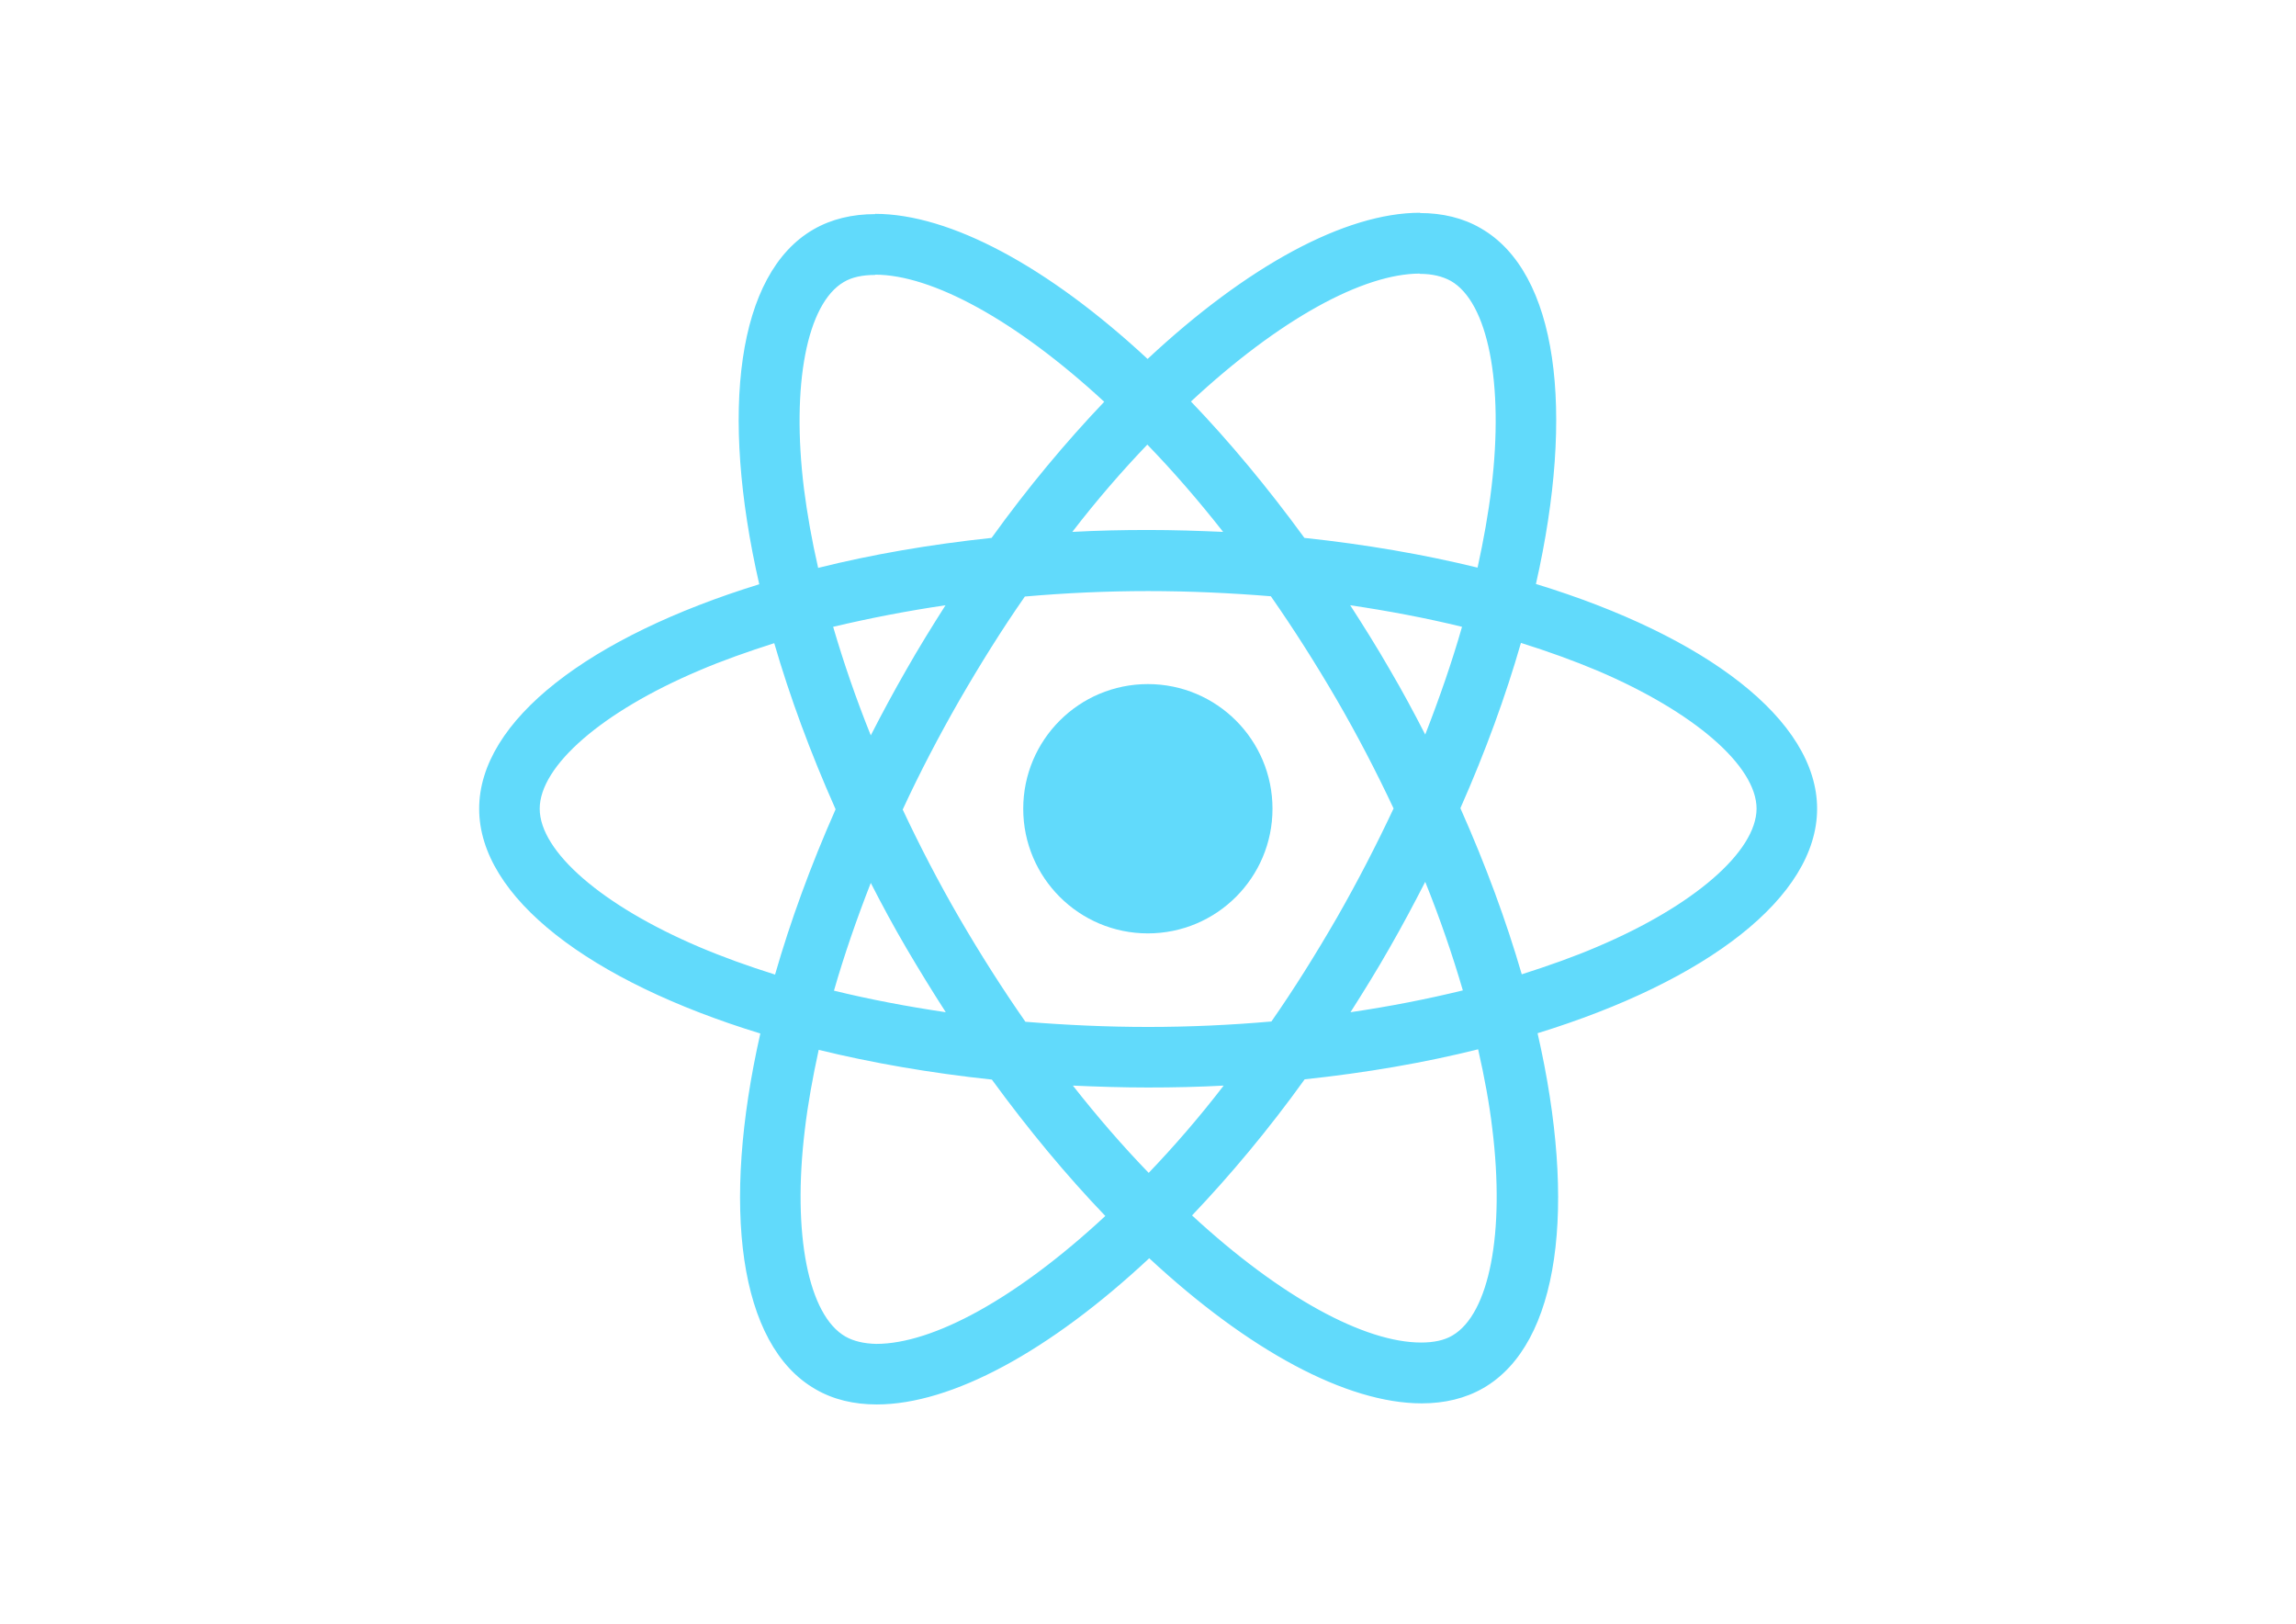
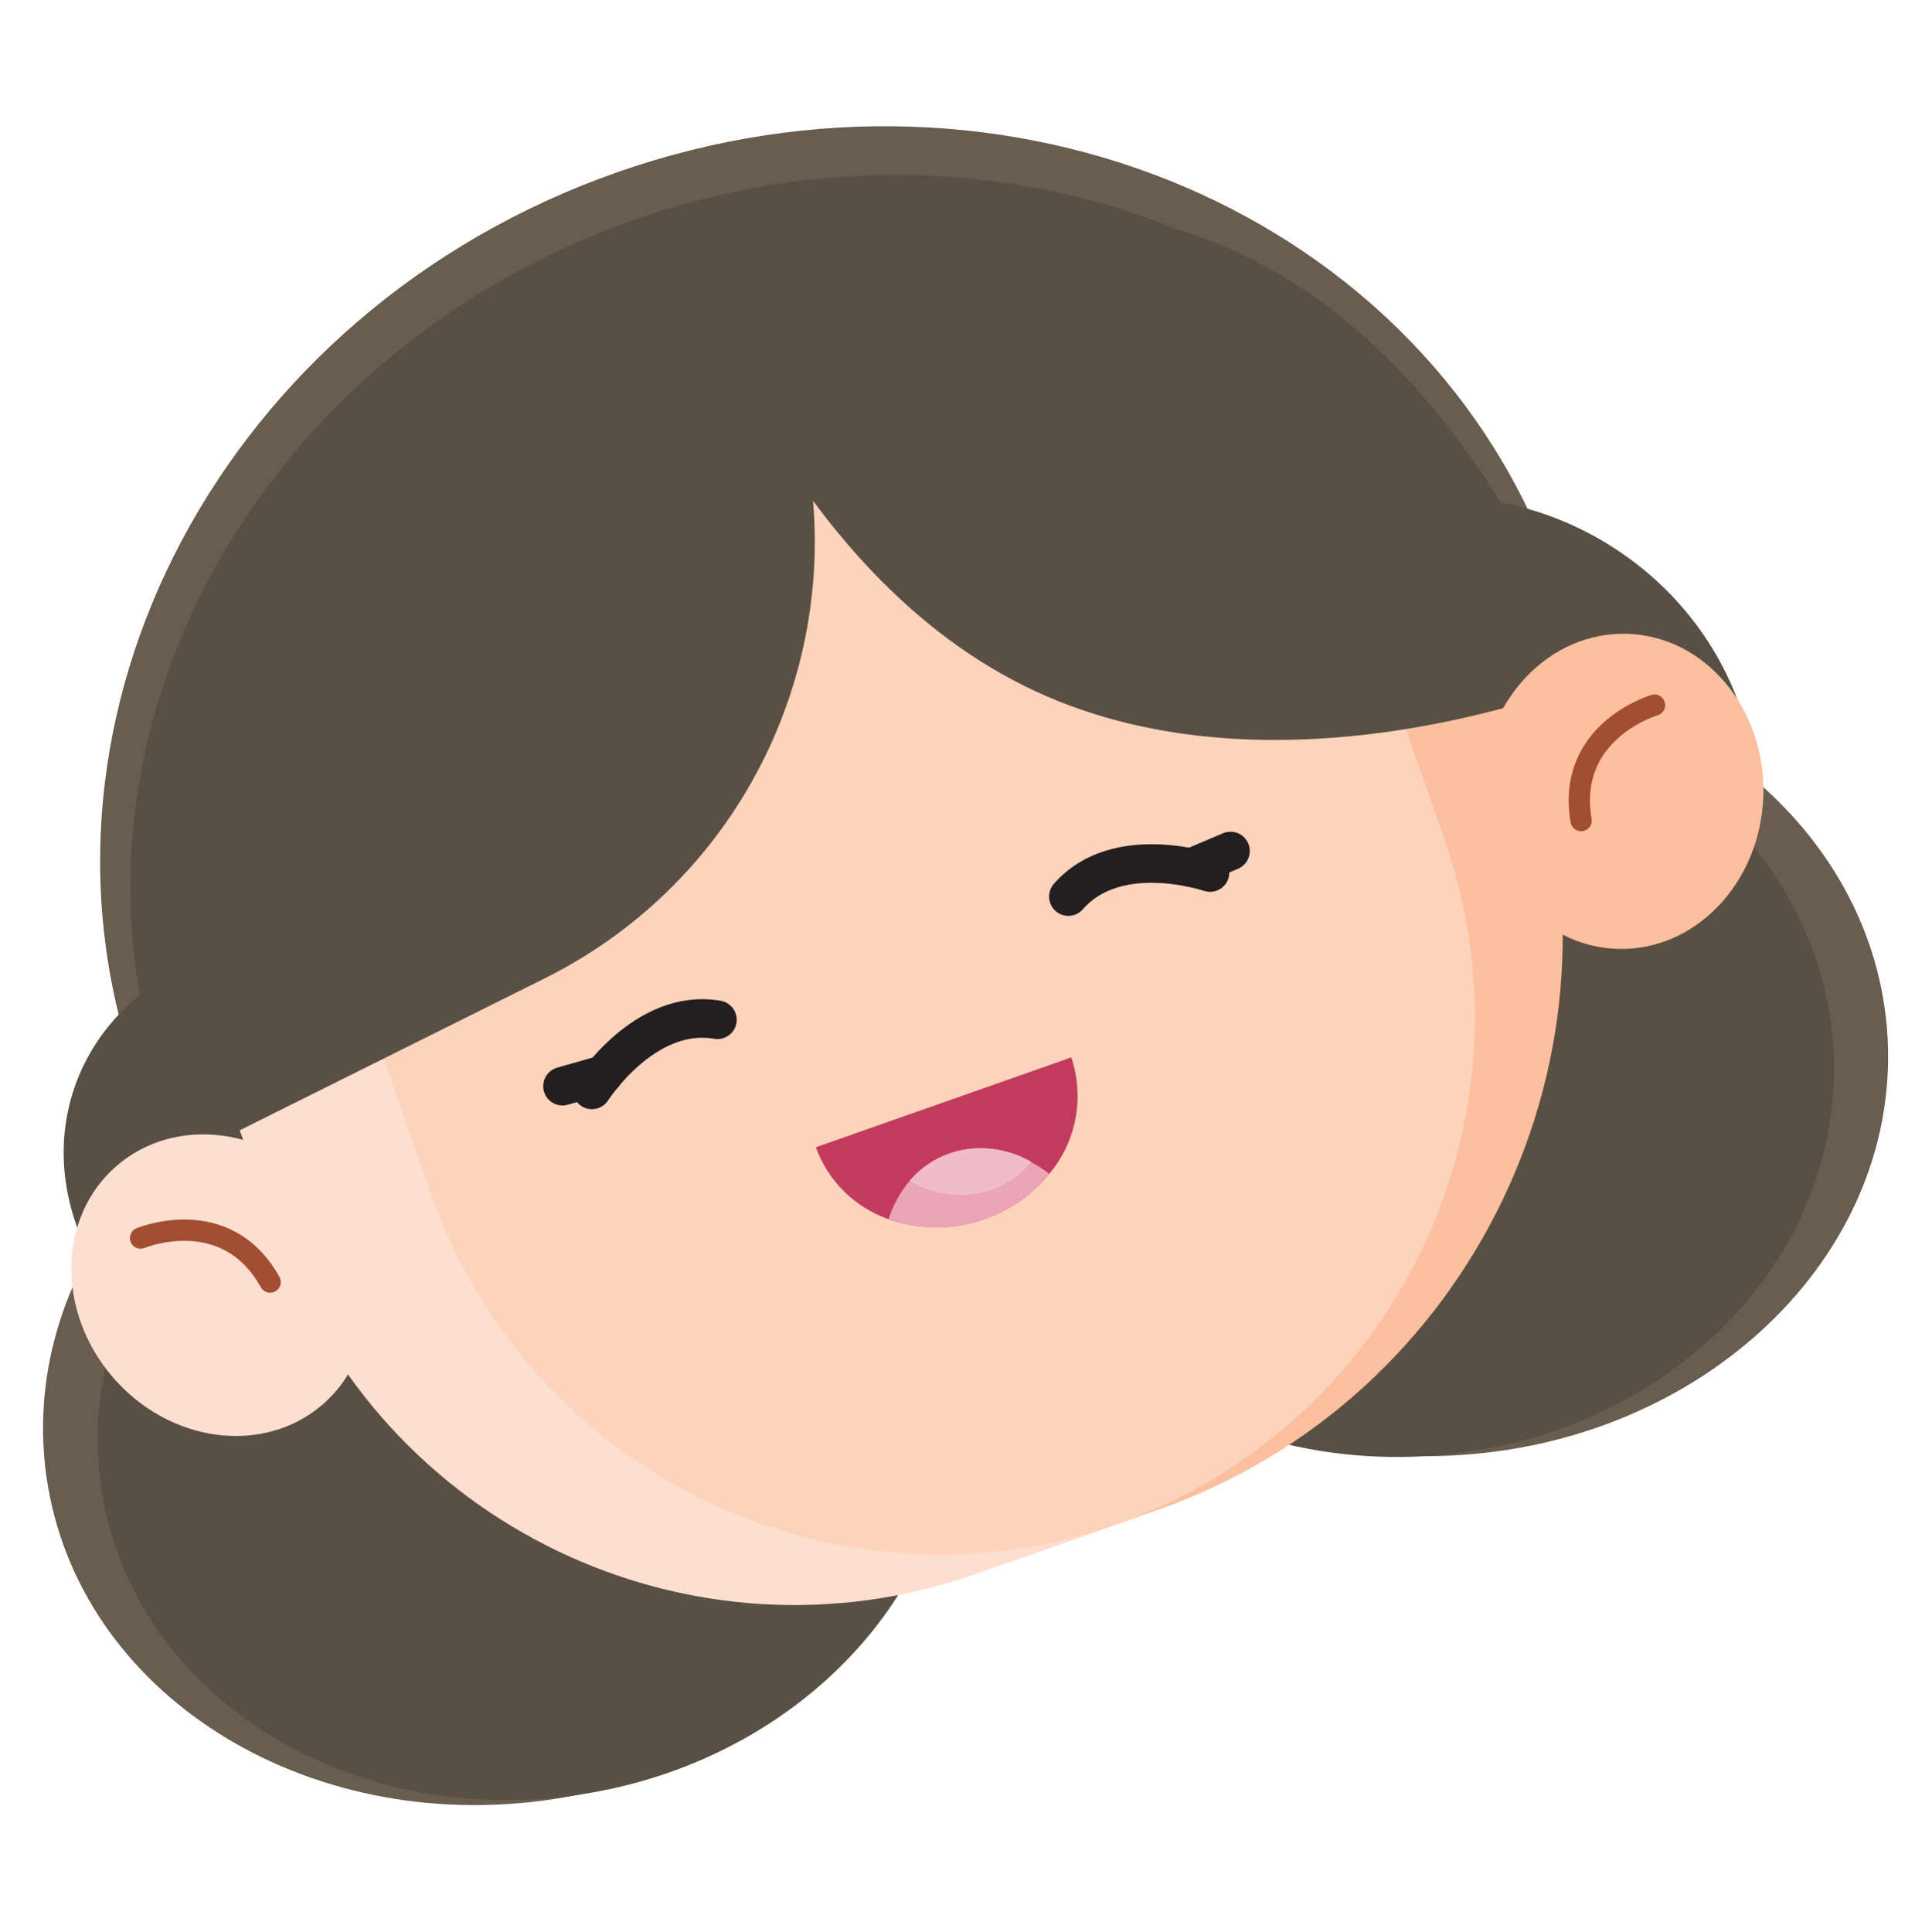
- <svg xmlns="http://www.w3.org/2000/svg" viewBox="0 0 841.9 595.3">
-   <g fill="#61DAFB">
-     <path d="M666.3 296.5c0-32.5-40.7-63.3-103.1-82.4 14.4-63.6 8-114.2-20.2-130.4-6.5-3.8-14.1-5.6-22.4-5.6v22.3c4.6 0 8.3.9 11.4 2.6 13.6 7.8 19.5 37.5 14.9 75.7-1.1 9.4-2.9 19.3-5.1 29.4-19.6-4.8-41-8.5-63.5-10.9-13.5-18.5-27.5-35.3-41.6-50 32.6-30.3 63.2-46.9 84-46.9V78c-27.5 0-63.5 19.6-99.9 53.6-36.4-33.8-72.4-53.2-99.9-53.2v22.3c20.7 0 51.4 16.5 84 46.6-14 14.7-28 31.4-41.3 49.9-22.6 2.4-44 6.1-63.6 11-2.3-10-4-19.7-5.2-29-4.7-38.2 1.1-67.9 14.6-75.8 3-1.8 6.9-2.6 11.5-2.6V78.5c-8.4 0-16 1.8-22.6 5.6-28.1 16.2-34.4 66.7-19.9 130.1-62.2 19.2-102.7 49.9-102.7 82.3 0 32.5 40.7 63.3 103.1 82.4-14.4 63.6-8 114.2 20.2 130.4 6.5 3.8 14.1 5.6 22.5 5.6 27.5 0 63.5-19.6 99.9-53.6 36.4 33.8 72.4 53.2 99.9 53.2 8.4 0 16-1.8 22.6-5.6 28.1-16.2 34.4-66.7 19.9-130.1 62-19.1 102.5-49.9 102.5-82.3zm-130.2-66.7c-3.7 12.9-8.3 26.2-13.5 39.5-4.1-8-8.4-16-13.1-24-4.6-8-9.5-15.8-14.4-23.4 14.2 2.1 27.9 4.7 41 7.9zm-45.8 106.5c-7.8 13.5-15.8 26.3-24.1 38.2-14.9 1.3-30 2-45.2 2-15.1 0-30.2-.7-45-1.9-8.3-11.9-16.4-24.6-24.2-38-7.6-13.1-14.5-26.4-20.8-39.8 6.2-13.4 13.2-26.8 20.7-39.9 7.8-13.5 15.8-26.3 24.1-38.2 14.9-1.3 30-2 45.2-2 15.1 0 30.2.7 45 1.9 8.3 11.9 16.4 24.6 24.2 38 7.6 13.1 14.5 26.4 20.8 39.8-6.3 13.4-13.2 26.8-20.7 39.9zm32.3-13c5.4 13.4 10 26.8 13.8 39.8-13.1 3.2-26.9 5.9-41.2 8 4.9-7.7 9.8-15.6 14.4-23.7 4.6-8 8.9-16.1 13-24.1zM421.2 430c-9.3-9.6-18.6-20.3-27.8-32 9 .4 18.2.7 27.5.7 9.4 0 18.7-.2 27.8-.7-9 11.7-18.3 22.4-27.5 32zm-74.4-58.9c-14.2-2.1-27.9-4.7-41-7.9 3.7-12.9 8.3-26.2 13.5-39.5 4.1 8 8.4 16 13.1 24 4.7 8 9.5 15.8 14.4 23.4zM420.7 163c9.3 9.6 18.6 20.3 27.8 32-9-.4-18.2-.7-27.5-.7-9.4 0-18.7.2-27.8.7 9-11.7 18.3-22.4 27.5-32zm-74 58.9c-4.9 7.7-9.8 15.6-14.4 23.7-4.6 8-8.9 16-13 24-5.4-13.4-10-26.8-13.8-39.8 13.1-3.1 26.9-5.8 41.2-7.9zm-90.5 125.2c-35.4-15.1-58.3-34.9-58.3-50.6 0-15.7 22.9-35.6 58.3-50.6 8.6-3.7 18-7 27.7-10.1 5.7 19.6 13.2 40 22.5 60.9-9.2 20.8-16.6 41.1-22.2 60.6-9.9-3.1-19.3-6.5-28-10.2zM310 490c-13.6-7.8-19.5-37.5-14.9-75.7 1.1-9.4 2.9-19.3 5.1-29.4 19.6 4.8 41 8.5 63.5 10.9 13.5 18.5 27.5 35.3 41.6 50-32.6 30.3-63.2 46.9-84 46.9-4.5-.1-8.3-1-11.3-2.7zm237.2-76.2c4.7 38.2-1.1 67.9-14.6 75.8-3 1.8-6.9 2.6-11.5 2.6-20.7 0-51.4-16.5-84-46.6 14-14.7 28-31.4 41.3-49.9 22.6-2.4 44-6.1 63.6-11 2.3 10.1 4.1 19.8 5.2 29.1zm38.5-66.7c-8.6 3.7-18 7-27.7 10.1-5.7-19.6-13.2-40-22.5-60.9 9.2-20.8 16.6-41.1 22.2-60.6 9.9 3.1 19.3 6.5 28.1 10.2 35.4 15.1 58.3 34.9 58.3 50.6-.1 15.7-23 35.6-58.4 50.6zM320.8 78.4z" />
-     <circle cx="420.9" cy="296.5" r="45.7" />
-     <path d="M520.5 78.1z" />
-   </g>
+ <svg xmlns="http://www.w3.org/2000/svg" id="Layer_1" data-name="Layer 1" viewBox="0 0 303 303">
+   <defs>
+     <style>.cls-1{fill:#695d4f;}.cls-2{fill:#594f44;}.cls-3{fill:#fdbf9d;}.cls-4{fill:#fddfcf;}.cls-5{fill:#fdd3bc;}.cls-6{fill:#c23b5d;}.cls-7{fill:#eca4b7;}.cls-8{fill:#f1bcca;}.cls-10,.cls-9{fill:none;stroke-linecap:round;stroke-linejoin:round;}.cls-9{stroke:#231f20;stroke-width:6.05px;}.cls-10{stroke:#a14e32;stroke-width:3.34px;}</style>
+   </defs>
+   <ellipse class="cls-1" cx="132.71" cy="129.39" rx="117.98" ry="108.47" transform="translate(-35.43 51.4) rotate(-19.39)" />
+   <ellipse class="cls-2" cx="134.03" cy="133.13" rx="114.62" ry="104.5" transform="translate(-36.6 52.05) rotate(-19.39)" />
+   <ellipse class="cls-1" cx="78.05" cy="221.09" rx="71.54" ry="61.8" transform="translate(-36.4 16.46) rotate(-9.77)" />
+   <ellipse class="cls-2" cx="82.57" cy="223.25" rx="67.46" ry="58.9" transform="translate(-36.7 17.26) rotate(-9.77)" />
+   <ellipse class="cls-2" cx="54.53" cy="185.27" rx="37.35" ry="45.29" transform="translate(-138.43 177.31) rotate(-71.23)" />
+   <ellipse class="cls-1" cx="224.72" cy="166.64" rx="71.54" ry="61.8" transform="translate(-7.93 11.26) rotate(-2.82)" />
+   <ellipse class="cls-2" cx="220.02" cy="168.43" rx="67.76" ry="60.14" transform="translate(-8.02 11.03) rotate(-2.82)" />
+   <ellipse class="cls-2" cx="228.62" cy="123.99" rx="45.29" ry="47.72" transform="translate(1.31 250.38) rotate(-57.55)" />
+   <path class="cls-3" d="M161.81,243.87l19.92-7C231,219.5,257.17,165,239.82,115.67h0c-17.36-49.3-71.89-75.44-121.19-58.09l-19.92,7C49.41,82,23.27,136.48,40.62,185.78h0C58,235.09,112.51,261.22,161.81,243.87Z" />
+   <path class="cls-4" d="M121,58.65h21.67a85.88,85.88,0,0,1,85.88,85.88v18.31a85.87,85.87,0,0,1-85.87,85.87H121a85.88,85.88,0,0,1-85.88-85.88V144.52A85.87,85.87,0,0,1,121,58.65Z" transform="translate(-43.55 52.5) rotate(-19.39)" />
+   <path class="cls-5" d="M175.18,239.17h0a84.48,84.48,0,0,0,51.48-107.41l-7.18-20.39A84.48,84.48,0,0,0,112.07,59.89h0A84.48,84.48,0,0,0,60.59,167.3l7.18,20.39A84.47,84.47,0,0,0,175.18,239.17Z" />
+   <path class="cls-6" d="M168.08,165.9a19,19,0,0,1-3.47,18.29,22.84,22.84,0,0,1-25.2,7.1A18.68,18.68,0,0,1,128,180Z" />
+   <path class="cls-7" d="M164.62,184.19a22.6,22.6,0,0,1-10.13,7.09,22.3,22.3,0,0,1-15.08,0,17.66,17.66,0,0,1,3.3-6,14.45,14.45,0,0,1,9.21-5,15.85,15.85,0,0,1,9.9,2.06A17,17,0,0,1,164.62,184.19Z" />
+   <path class="cls-8" d="M161.82,182.3a14.19,14.19,0,0,1-6.24,4.41,15.71,15.71,0,0,1-12.87-1.43,14.45,14.45,0,0,1,9.21-5A15.85,15.85,0,0,1,161.82,182.3Z" />
+   <path class="cls-2" d="M83.68,69.29h58.43a0,0,0,0,1,0,0v8.14a76.49,76.49,0,0,1-76.49,76.49H7.19a0,0,0,0,1,0,0v-8.14A76.49,76.49,0,0,1,83.68,69.29Z" transform="translate(-41.93 45) rotate(-26.48)" />
+   <path class="cls-9" d="M92.87,171s8.26-13,19.69-11" />
+   <line class="cls-9" x1="94.71" y1="168.58" x2="88.25" y2="170.42" />
+   <path class="cls-9" d="M189.85,136.9s-14.6-5-22.23,3.77" />
+   <line class="cls-9" x1="186.88" y1="136.14" x2="193.06" y2="133.52" />
+   <path class="cls-2" d="M162.34,108.4c38.91,18.15,86.48-1.51,86.48-1.51s-15.53-49.06-54.45-67.21-86.48,1.51-86.48,1.51S123.42,90.26,162.34,108.4Z" />
+   <ellipse class="cls-4" cx="34.46" cy="201.63" rx="22.12" ry="24.73" transform="translate(-122.97 71.03) rotate(-40.62)" />
+   <path class="cls-10" d="M22.05,194.25s13.39-5.57,20.33,6.9" />
+   <ellipse class="cls-3" cx="254.55" cy="124.16" rx="24.73" ry="22.12" transform="translate(122.28 374.59) rotate(-88.16)" />
+   <path class="cls-10" d="M259.59,110.63s-13.92,4.05-11.52,18.12" />
</svg>
